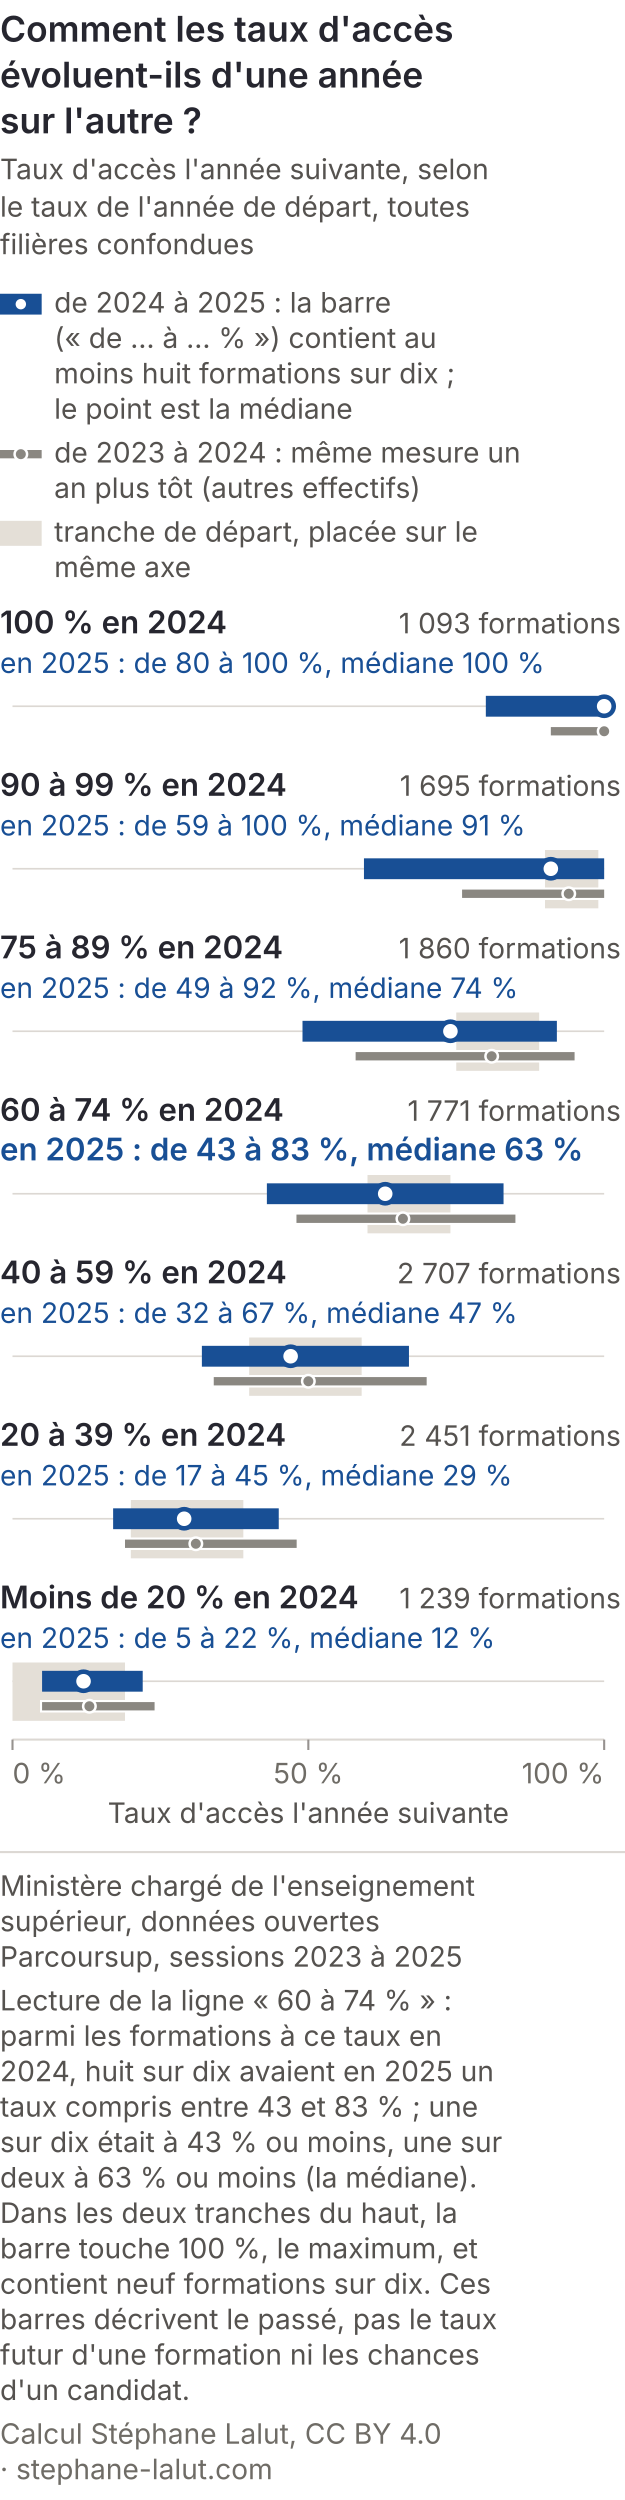
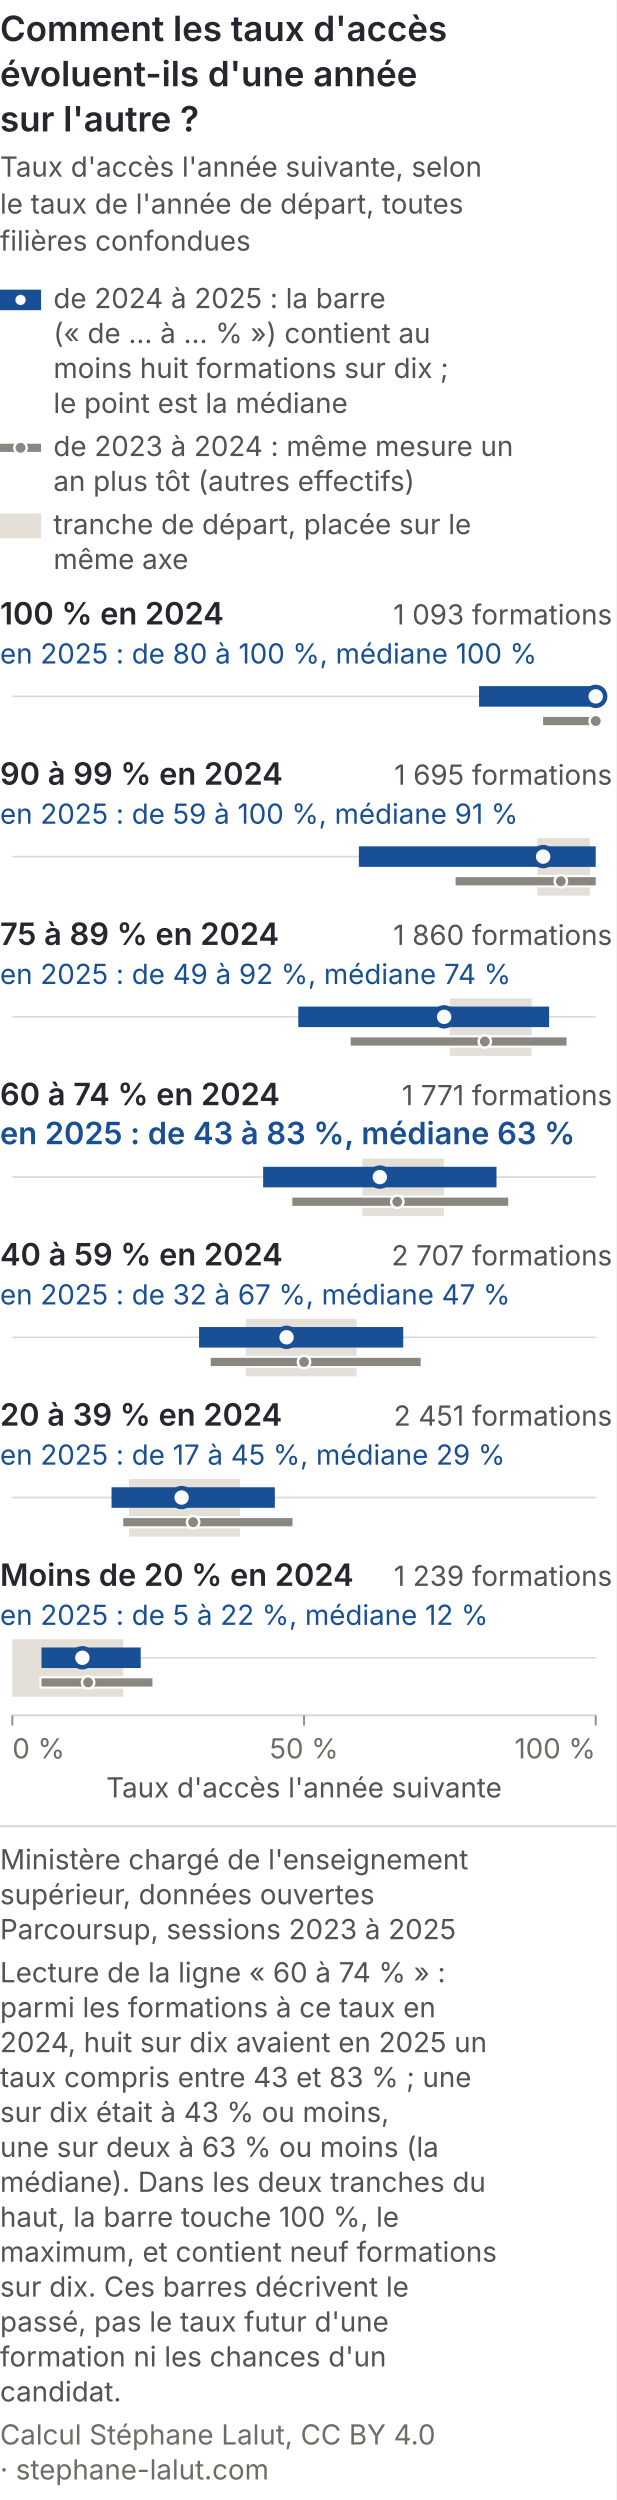
- <svg xmlns="http://www.w3.org/2000/svg" viewBox="0 0 300 1200" role="img" font-variant-numeric="tabular-nums" aria-labelledby="psup-tm-t psup-tm-d" font-family="Inter, 'Helvetica Neue', Arial, sans-serif">
-   <rect width="300" height="1200" fill="#ffffff" />
+ <svg xmlns="http://www.w3.org/2000/svg" viewBox="0 0 300 1217" role="img" font-variant-numeric="tabular-nums" aria-labelledby="psup-tm-t psup-tm-d" font-family="Inter, 'Helvetica Neue', Arial, sans-serif">
+   <rect width="300" height="1217" fill="#ffffff" />
  <text x="0" y="20" font-size="17" font-weight="600" fill="#26262f">Comment les taux d'accès</text>
  <text x="0" y="42" font-size="17" font-weight="600" fill="#26262f">évoluent-ils d'une année</text>
  <text x="0" y="64" font-size="17" font-weight="600" fill="#26262f">sur l'autre ?</text>
  <text x="0" y="86" font-size="13.5" fill="#55524f">Taux d'accès l'année suivante, selon</text>
  <text x="0" y="104" font-size="13.5" fill="#55524f">le taux de l'année de départ, toutes</text>
  <text x="0" y="122" font-size="13.5" fill="#55524f">filières confondues</text>
  <rect x="0.0" y="141.0" width="20" height="10" fill="#184f95" />
  <circle cx="10.0" cy="146.0" r="3.4" fill="#ffffff" stroke="#184f95" stroke-width="1.8" />
  <text x="26.0" y="150.0" font-size="13.5" fill="#55524f">de 2024 à 2025 : la barre</text>
  <text x="26.0" y="167.0" font-size="13.5" fill="#55524f">(« de … à … % ») contient au</text>
  <text x="26.0" y="184.0" font-size="13.5" fill="#55524f">moins huit formations sur dix ;</text>
  <text x="26.0" y="201.0" font-size="13.5" fill="#55524f">le point est la médiane</text>
  <rect x="0.0" y="216.0" width="20" height="4" fill="#8a8781" />
  <circle cx="10.0" cy="218.0" r="3" fill="#8a8781" stroke="#ffffff" stroke-width="1.2" />
  <text x="26.0" y="222.0" font-size="13.5" fill="#55524f">de 2023 à 2024 : même mesure un</text>
  <text x="26.0" y="239.0" font-size="13.5" fill="#55524f">an plus tôt (autres effectifs)</text>
  <rect x="0.0" y="250.0" width="20" height="12" fill="#e4dfd7" />
  <text x="26.0" y="260.0" font-size="13.5" fill="#55524f">tranche de départ, placée sur le</text>
  <text x="26.0" y="277.0" font-size="13.5" fill="#55524f">même axe</text>
  <text x="0" y="304" font-size="15" font-weight="600" fill="#26262f">100 % en 2024</text>
  <text x="298" y="304" font-size="13.5" fill="#55524f" text-anchor="end">1 093 formations</text>
  <text x="0" y="323" font-size="13.5" fill="#184f95">en 2025 : de 80 à 100 %, médiane 100 %</text>
  <line x1="6" y1="339" x2="290" y2="339" stroke="#dcd8d3" stroke-width="0.8" />
  <rect aria-hidden="true" x="263.4" y="348.0" width="27.6" height="6" fill="#ffffff" />
  <rect x="264.4" y="349.0" width="25.6" height="4" fill="#8a8781" />
  <circle cx="290.0" cy="351.0" r="3" fill="#8a8781" stroke="#ffffff" stroke-width="1.2" />
  <rect x="233.2" y="334.0" width="56.8" height="10" fill="#184f95" />
  <circle cx="290.0" cy="339.0" r="4.6" fill="#ffffff" stroke="#184f95" stroke-width="2.2" />
  <text x="0" y="382" font-size="15" font-weight="600" fill="#26262f">90 à 99 % en 2024</text>
  <text x="298" y="382" font-size="13.5" fill="#55524f" text-anchor="end">1 695 formations</text>
  <text x="0" y="401" font-size="13.5" fill="#184f95">en 2025 : de 59 à 100 %, médiane 91 %</text>
  <line x1="6" y1="417" x2="290" y2="417" stroke="#dcd8d3" stroke-width="0.8" />
  <rect x="261.6" y="408.0" width="25.6" height="28" fill="#e4dfd7" />
  <rect aria-hidden="true" x="220.8" y="426.0" width="70.2" height="6" fill="#ffffff" />
  <rect x="221.8" y="427.0" width="68.2" height="4" fill="#8a8781" />
  <circle cx="273.0" cy="429.0" r="3" fill="#8a8781" stroke="#ffffff" stroke-width="1.2" />
  <rect x="174.7" y="412.0" width="115.3" height="10" fill="#184f95" />
  <circle cx="264.4" cy="417.0" r="4.6" fill="#ffffff" stroke="#184f95" stroke-width="2.2" />
  <text x="0" y="460" font-size="15" font-weight="600" fill="#26262f">75 à 89 % en 2024</text>
  <text x="298" y="460" font-size="13.5" fill="#55524f" text-anchor="end">1 860 formations</text>
  <text x="0" y="479" font-size="13.5" fill="#184f95">en 2025 : de 49 à 92 %, médiane 74 %</text>
  <line x1="6" y1="495" x2="290" y2="495" stroke="#dcd8d3" stroke-width="0.8" />
  <rect x="219.0" y="486.0" width="39.8" height="28" fill="#e4dfd7" />
  <rect aria-hidden="true" x="169.7" y="504.0" width="107.1" height="6" fill="#ffffff" />
  <rect x="170.7" y="505.0" width="105.1" height="4" fill="#8a8781" />
  <circle cx="236.0" cy="507.0" r="3" fill="#8a8781" stroke="#ffffff" stroke-width="1.2" />
  <rect x="145.2" y="490.0" width="122.1" height="10" fill="#184f95" />
  <circle cx="216.2" cy="495.0" r="4.6" fill="#ffffff" stroke="#184f95" stroke-width="2.2" />
  <text x="0" y="538" font-size="15" font-weight="600" fill="#26262f">60 à 74 % en 2024</text>
  <text x="298" y="538" font-size="13.5" fill="#55524f" text-anchor="end">1 771 formations</text>
  <text x="0" y="557" font-size="15" font-weight="600" fill="#184f95">en 2025 : de 43 à 83 %, médiane 63 %</text>
  <line x1="6" y1="573" x2="290" y2="573" stroke="#dcd8d3" stroke-width="0.8" />
  <rect x="176.4" y="564.0" width="39.8" height="28" fill="#e4dfd7" />
  <rect aria-hidden="true" x="141.3" y="582.0" width="107.1" height="6" fill="#ffffff" />
  <rect x="142.3" y="583.0" width="105.1" height="4" fill="#8a8781" />
  <circle cx="193.4" cy="585.0" r="3" fill="#8a8781" stroke="#ffffff" stroke-width="1.2" />
  <rect x="128.1" y="568.0" width="113.6" height="10" fill="#184f95" />
  <circle cx="184.9" cy="573.0" r="4.6" fill="#ffffff" stroke="#184f95" stroke-width="2.2" />
  <text x="0" y="616" font-size="15" font-weight="600" fill="#26262f">40 à 59 % en 2024</text>
  <text x="298" y="616" font-size="13.5" fill="#55524f" text-anchor="end">2 707 formations</text>
  <text x="0" y="635" font-size="13.5" fill="#184f95">en 2025 : de 32 à 67 %, médiane 47 %</text>
  <line x1="6" y1="651" x2="290" y2="651" stroke="#dcd8d3" stroke-width="0.8" />
  <rect x="119.6" y="642.0" width="54.0" height="28" fill="#e4dfd7" />
  <rect aria-hidden="true" x="101.6" y="660.0" width="104.2" height="6" fill="#ffffff" />
  <rect x="102.6" y="661.0" width="102.2" height="4" fill="#8a8781" />
  <circle cx="148.0" cy="663.0" r="3" fill="#8a8781" stroke="#ffffff" stroke-width="1.2" />
  <rect x="96.9" y="646.0" width="99.4" height="10" fill="#184f95" />
  <circle cx="139.5" cy="651.0" r="4.6" fill="#ffffff" stroke="#184f95" stroke-width="2.2" />
  <text x="0" y="694" font-size="15" font-weight="600" fill="#26262f">20 à 39 % en 2024</text>
  <text x="298" y="694" font-size="13.5" fill="#55524f" text-anchor="end">2 451 formations</text>
  <text x="0" y="713" font-size="13.5" fill="#184f95">en 2025 : de 17 à 45 %, médiane 29 %</text>
  <line x1="6" y1="729" x2="290" y2="729" stroke="#dcd8d3" stroke-width="0.8" />
  <rect x="62.8" y="720.0" width="54.0" height="28" fill="#e4dfd7" />
  <rect aria-hidden="true" x="59.0" y="738.0" width="84.4" height="6" fill="#ffffff" />
  <rect x="60.0" y="739.0" width="82.4" height="4" fill="#8a8781" />
  <circle cx="94.0" cy="741.0" r="3" fill="#8a8781" stroke="#ffffff" stroke-width="1.2" />
  <rect x="54.3" y="724.0" width="79.5" height="10" fill="#184f95" />
  <circle cx="88.4" cy="729.0" r="4.6" fill="#ffffff" stroke="#184f95" stroke-width="2.2" />
  <text x="0" y="772" font-size="15" font-weight="600" fill="#26262f">Moins de 20 % en 2024</text>
  <text x="298" y="772" font-size="13.5" fill="#55524f" text-anchor="end">1 239 formations</text>
  <text x="0" y="791" font-size="13.5" fill="#184f95">en 2025 : de 5 à 22 %, médiane 12 %</text>
  <line x1="6" y1="807" x2="290" y2="807" stroke="#dcd8d3" stroke-width="0.8" />
  <rect x="6.0" y="798.0" width="54.0" height="28" fill="#e4dfd7" />
  <rect aria-hidden="true" x="19.2" y="816.0" width="56.0" height="6" fill="#ffffff" />
  <rect x="20.2" y="817.0" width="54.0" height="4" fill="#8a8781" />
  <circle cx="42.9" cy="819.0" r="3" fill="#8a8781" stroke="#ffffff" stroke-width="1.2" />
  <rect x="20.2" y="802.0" width="48.3" height="10" fill="#184f95" />
  <circle cx="40.1" cy="807.0" r="4.6" fill="#ffffff" stroke="#184f95" stroke-width="2.2" />
  <line x1="6" y1="835" x2="290" y2="835" stroke="#dcd8d3" />
  <line x1="6.0" y1="835" x2="6.0" y2="840" stroke="#96928f" />
  <text x="6.0" y="856" font-size="13.5" fill="#6f6c66" text-anchor="start">0 %</text>
  <line x1="148.0" y1="835" x2="148.0" y2="840" stroke="#96928f" />
  <text x="148.0" y="856" font-size="13.5" fill="#6f6c66" text-anchor="middle">50 %</text>
  <line x1="290.0" y1="835" x2="290.0" y2="840" stroke="#96928f" />
  <text x="290.0" y="856" font-size="13.5" fill="#6f6c66" text-anchor="end">100 %</text>
  <text x="148.0" y="875" font-size="13.5" fill="#55524f" text-anchor="middle">Taux d'accès l'année suivante</text>
  <line x1="0" y1="889.0" x2="300" y2="889.0" stroke="#dcd8d3" />
  <text class="pied-source" x="0" y="910.0" font-size="13.5" fill="#55524f">Ministère chargé de l'enseignement</text>
  <text class="pied-source" x="0" y="927.0" font-size="13.5" fill="#55524f">supérieur, données ouvertes</text>
  <text class="pied-source" x="0" y="944.0" font-size="13.5" fill="#55524f">Parcoursup, sessions 2023 à 2025</text>
  <text class="pied-note" x="0" y="965.0" font-size="13.5" fill="#55524f">Lecture de la ligne « 60 à 74 % » :</text>
  <text class="pied-note" x="0" y="982.0" font-size="13.5" fill="#55524f">parmi les formations à ce taux en</text>
  <text class="pied-note" x="0" y="999.0" font-size="13.5" fill="#55524f">2024, huit sur dix avaient en 2025 un</text>
  <text class="pied-note" x="0" y="1016.0" font-size="13.5" fill="#55524f">taux compris entre 43 et 83 % ; une</text>
-   <text class="pied-note" x="0" y="1033.0" font-size="13.5" fill="#55524f">sur dix était à 43 % ou moins, une sur</text>
-   <text class="pied-note" x="0" y="1050.0" font-size="13.5" fill="#55524f">deux à 63 % ou moins (la médiane).</text>
-   <text class="pied-note" x="0" y="1067.0" font-size="13.5" fill="#55524f">Dans les deux tranches du haut, la</text>
-   <text class="pied-note" x="0" y="1084.0" font-size="13.5" fill="#55524f">barre touche 100 %, le maximum, et</text>
-   <text class="pied-note" x="0" y="1101.0" font-size="13.5" fill="#55524f">contient neuf formations sur dix. Ces</text>
-   <text class="pied-note" x="0" y="1118.0" font-size="13.5" fill="#55524f">barres décrivent le passé, pas le taux</text>
-   <text class="pied-note" x="0" y="1135.0" font-size="13.5" fill="#55524f">futur d'une formation ni les chances</text>
-   <text class="pied-note" x="0" y="1152.0" font-size="13.5" fill="#55524f">d'un candidat.</text>
-   <text class="pied-licence" x="0" y="1173.0" font-size="13.5" fill="#6f6c66">Calcul Stéphane Lalut, CC BY 4.0</text>
-   <text class="pied-licence" x="0" y="1190.0" font-size="13.5" fill="#6f6c66">· stephane-lalut.com</text>
+   <text class="pied-note" x="0" y="1033.0" font-size="13.5" fill="#55524f">sur dix était à 43 % ou moins,</text>
+   <text class="pied-note" x="0" y="1050.0" font-size="13.5" fill="#55524f">une sur deux à 63 % ou moins (la</text>
+   <text class="pied-note" x="0" y="1067.0" font-size="13.5" fill="#55524f">médiane). Dans les deux tranches du</text>
+   <text class="pied-note" x="0" y="1084.0" font-size="13.5" fill="#55524f">haut, la barre touche 100 %, le</text>
+   <text class="pied-note" x="0" y="1101.0" font-size="13.5" fill="#55524f">maximum, et contient neuf formations</text>
+   <text class="pied-note" x="0" y="1118.0" font-size="13.5" fill="#55524f">sur dix. Ces barres décrivent le</text>
+   <text class="pied-note" x="0" y="1135.0" font-size="13.5" fill="#55524f">passé, pas le taux futur d'une</text>
+   <text class="pied-note" x="0" y="1152.0" font-size="13.5" fill="#55524f">formation ni les chances d'un</text>
+   <text class="pied-note" x="0" y="1169.0" font-size="13.5" fill="#55524f">candidat.</text>
+   <text class="pied-licence" x="0" y="1190.0" font-size="13.5" fill="#6f6c66">Calcul Stéphane Lalut, CC BY 4.0</text>
+   <text class="pied-licence" x="0" y="1207.0" font-size="13.5" fill="#6f6c66">· stephane-lalut.com</text>
</svg>
